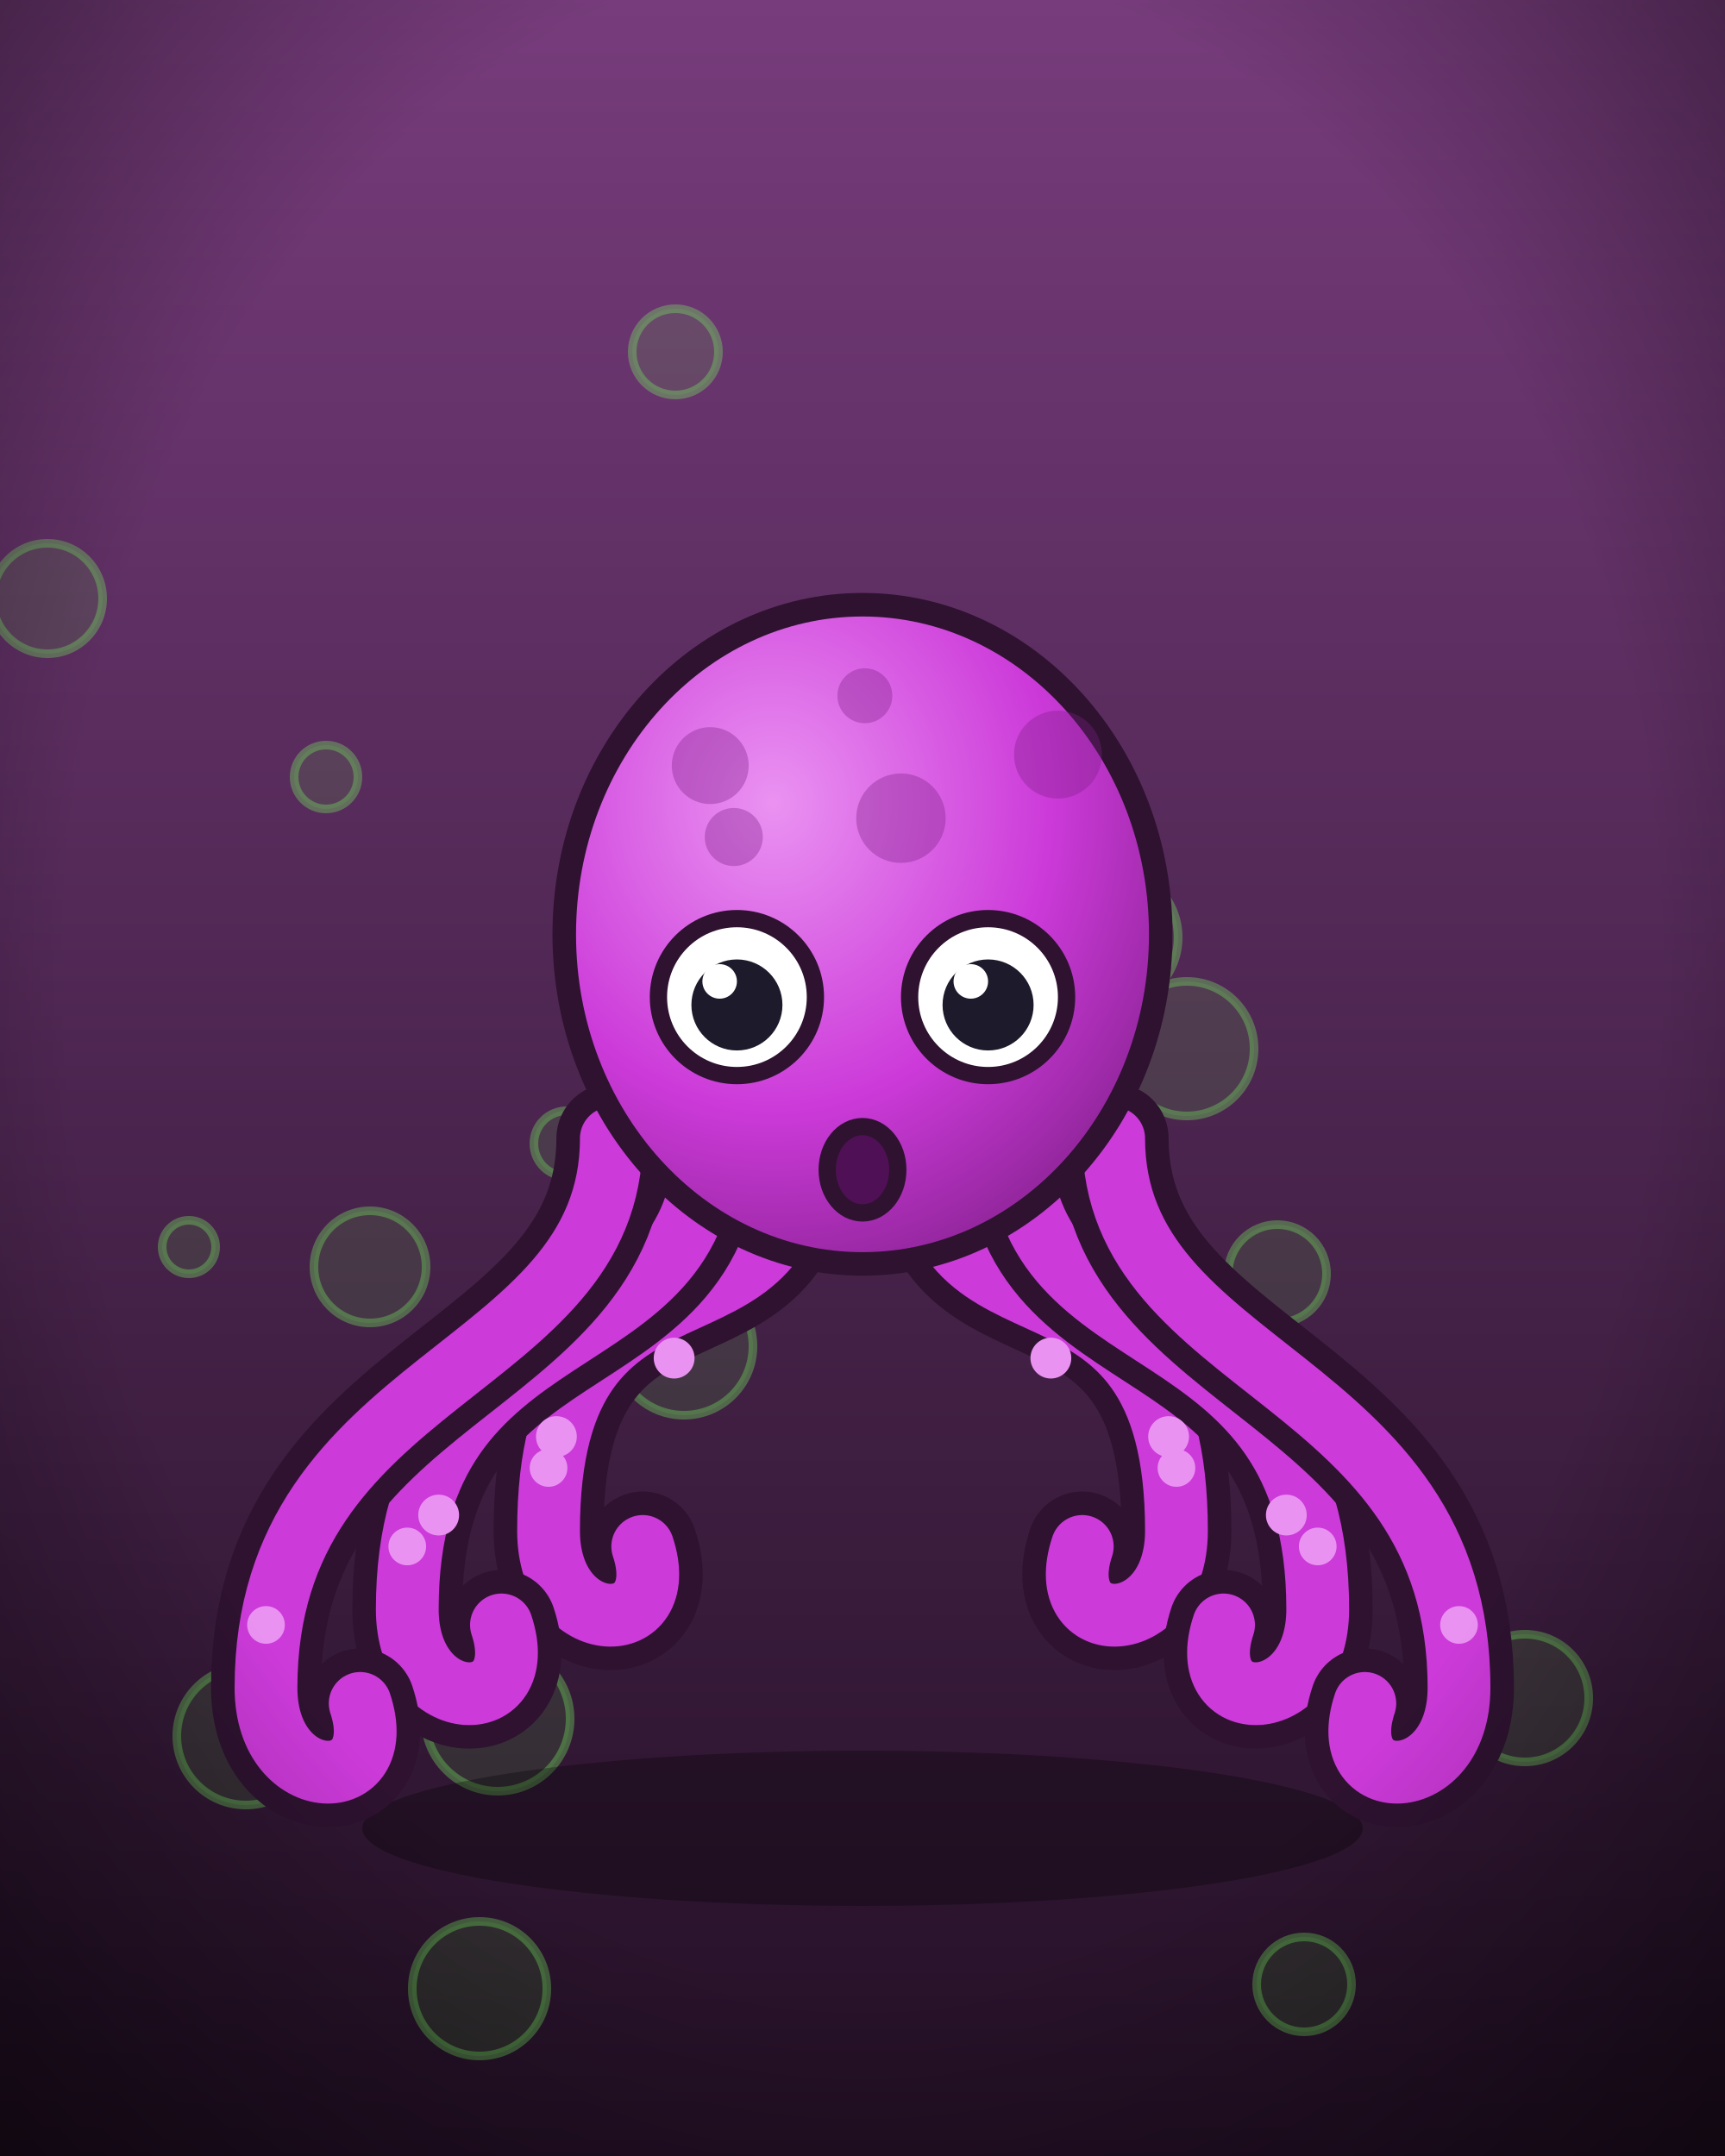
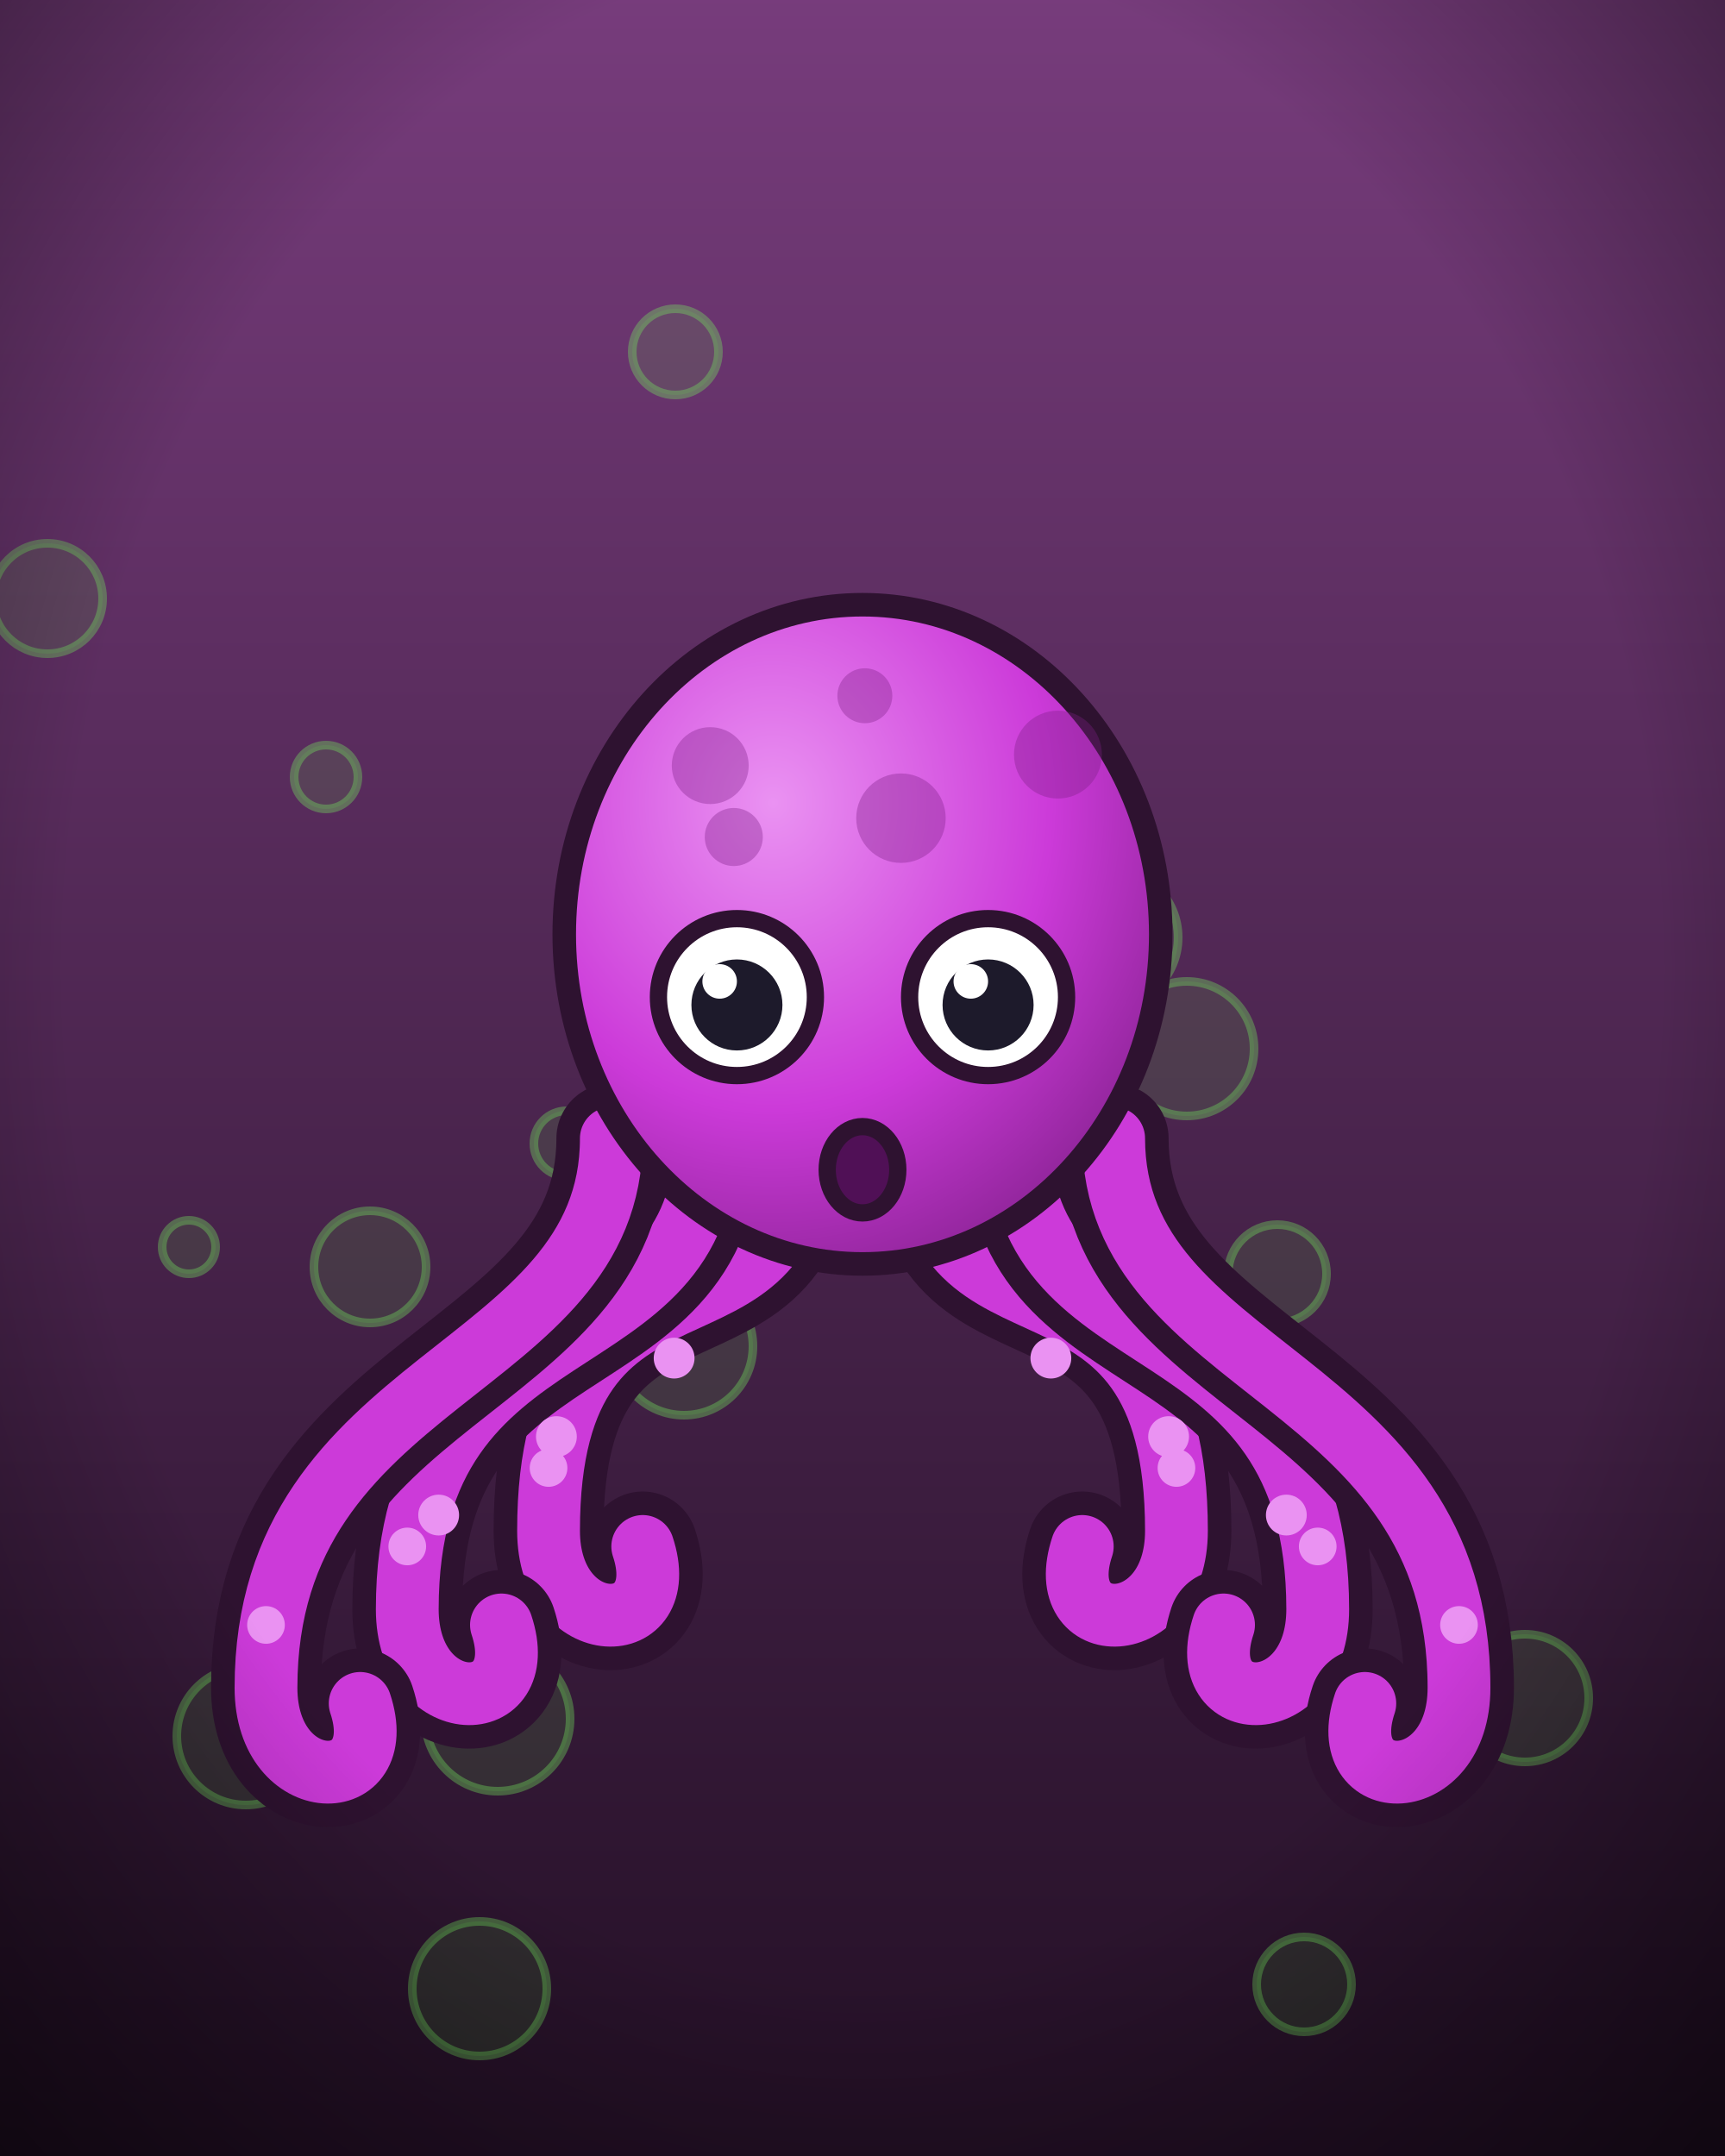
<svg xmlns="http://www.w3.org/2000/svg" viewBox="0 0 200 250" width="200" height="250">
  <defs>
    <linearGradient id="bg" x1="0" y1="0" x2="0" y2="1">
      <stop offset="0" stop-color="hsla(295,35%,36%,1)" />
      <stop offset="1" stop-color="hsla(295,40%,10%,1)" />
    </linearGradient>
    <radialGradient id="gm" cx=".35" cy=".3" r=".85">
      <stop offset="0" stop-color="hsla(295,78%,76%,1)" />
      <stop offset=".55" stop-color="hsla(295,68%,54%,1)" />
      <stop offset="1" stop-color="hsla(295,63%,32%,1)" />
    </radialGradient>
    <radialGradient id="ga" cx=".35" cy=".3" r=".85">
      <stop offset="0" stop-color="hsla(145,80%,76%,1)" />
      <stop offset=".6" stop-color="hsla(145,72%,58%,1)" />
      <stop offset="1" stop-color="hsla(145,60%,32%,1)" />
    </radialGradient>
    <linearGradient id="met" x1="0" y1="0" x2="0" y2="1">
      <stop offset="0" stop-color="#e3e8ef" />
      <stop offset=".5" stop-color="#9aa3b3" />
      <stop offset="1" stop-color="#5a6272" />
    </linearGradient>
    <radialGradient id="glow">
      <stop offset="0" stop-color="#fff" stop-opacity=".95" />
      <stop offset=".35" stop-color="hsla(295,95%,70%,1)" stop-opacity=".55" />
      <stop offset="1" stop-color="hsla(295,95%,70%,1)" stop-opacity="0" />
    </radialGradient>
    <radialGradient id="vig" cx=".5" cy=".45" r=".75">
      <stop offset=".62" stop-color="#000" stop-opacity="0" />
      <stop offset="1" stop-color="#000" stop-opacity=".55" />
    </radialGradient>
  </defs>
  <rect width="200" height="250" fill="url(#bg)" />
  <circle cx="137.6" cy="121.6" r="7.8" fill="hsla(110,70%,55%,.12)" stroke="hsla(110,80%,65%,.35)" stroke-width="1" />
  <circle cx="42.9" cy="146.9" r="6.5" fill="hsla(110,70%,55%,.12)" stroke="hsla(110,80%,65%,.35)" stroke-width="1" />
  <circle cx="176.8" cy="196.9" r="7.4" fill="hsla(110,70%,55%,.12)" stroke="hsla(110,80%,65%,.35)" stroke-width="1" />
  <circle cx="5.5" cy="69.4" r="6.4" fill="hsla(110,70%,55%,.12)" stroke="hsla(110,80%,65%,.35)" stroke-width="1" />
  <circle cx="57.7" cy="199.3" r="8.4" fill="hsla(110,70%,55%,.12)" stroke="hsla(110,80%,65%,.35)" stroke-width="1" />
  <circle cx="128.5" cy="108.7" r="8.1" fill="hsla(110,70%,55%,.12)" stroke="hsla(110,80%,65%,.35)" stroke-width="1" />
  <circle cx="37.8" cy="90.1" r="3.7" fill="hsla(110,70%,55%,.12)" stroke="hsla(110,80%,65%,.35)" stroke-width="1" />
  <circle cx="148.1" cy="147.7" r="5.7" fill="hsla(110,70%,55%,.12)" stroke="hsla(110,80%,65%,.35)" stroke-width="1" />
  <circle cx="21.9" cy="144.6" r="3.1" fill="hsla(110,70%,55%,.12)" stroke="hsla(110,80%,65%,.35)" stroke-width="1" />
  <circle cx="151.2" cy="230.1" r="5.5" fill="hsla(110,70%,55%,.12)" stroke="hsla(110,80%,65%,.35)" stroke-width="1" />
  <circle cx="28.5" cy="201.3" r="8" fill="hsla(110,70%,55%,.12)" stroke="hsla(110,80%,65%,.35)" stroke-width="1" />
  <circle cx="55.6" cy="230.6" r="7.8" fill="hsla(110,70%,55%,.12)" stroke="hsla(110,80%,65%,.35)" stroke-width="1" />
  <circle cx="81.9" cy="110.1" r="6.1" fill="hsla(110,70%,55%,.12)" stroke="hsla(110,80%,65%,.35)" stroke-width="1" />
  <circle cx="65.7" cy="132.6" r="3.8" fill="hsla(110,70%,55%,.12)" stroke="hsla(110,80%,65%,.35)" stroke-width="1" />
  <circle cx="78.3" cy="40.8" r="5" fill="hsla(110,70%,55%,.12)" stroke="hsla(110,80%,65%,.35)" stroke-width="1" />
  <circle cx="79.3" cy="156.1" r="8" fill="hsla(110,70%,55%,.12)" stroke="hsla(110,80%,65%,.35)" stroke-width="1" />
-   <ellipse cx="100" cy="212" rx="58" ry="9" fill="#000" opacity=".3" />
  <g transform="translate(100 132) scale(0.91)">
    <path d="M-8,0 C-8,30 -40,10 -40,50 C-40,64 -24,64 -28,52" fill="none" stroke="hsla(295,45%,13%,1)" stroke-width="14" stroke-linecap="round" />
    <path d="M-8,0 C-8,30 -40,10 -40,50 C-40,64 -24,64 -28,52" fill="none" stroke="hsla(295,68%,54%,1)" stroke-width="8" stroke-linecap="round" />
    <circle cx="-24" cy="28" r="2.6" fill="hsla(295,78%,76%,1)" />
    <circle cx="-40" cy="42" r="2.4" fill="hsla(295,78%,76%,1)" />
    <path d="M-20,0 C-20,30 -58,20 -58,60 C-58,74 -42,74 -46,62" fill="none" stroke="hsla(295,45%,13%,1)" stroke-width="14" stroke-linecap="round" />
    <path d="M-20,0 C-20,30 -58,20 -58,60 C-58,74 -42,74 -46,62" fill="none" stroke="hsla(295,68%,54%,1)" stroke-width="8" stroke-linecap="round" />
    <circle cx="-39" cy="38" r="2.6" fill="hsla(295,78%,76%,1)" />
    <circle cx="-58" cy="52" r="2.4" fill="hsla(295,78%,76%,1)" />
    <path d="M-32,0 C-32,30 -76,30 -76,70 C-76,84 -60,84 -64,72" fill="none" stroke="hsla(295,45%,13%,1)" stroke-width="14" stroke-linecap="round" />
    <path d="M-32,0 C-32,30 -76,30 -76,70 C-76,84 -60,84 -64,72" fill="none" stroke="hsla(295,68%,54%,1)" stroke-width="8" stroke-linecap="round" />
    <circle cx="-54" cy="48" r="2.6" fill="hsla(295,78%,76%,1)" />
    <circle cx="-76" cy="62" r="2.4" fill="hsla(295,78%,76%,1)" />
    <path d="M8,0 C8,30 40,10 40,50 C40,64 24,64 28,52" fill="none" stroke="hsla(295,45%,13%,1)" stroke-width="14" stroke-linecap="round" />
    <path d="M8,0 C8,30 40,10 40,50 C40,64 24,64 28,52" fill="none" stroke="hsla(295,68%,54%,1)" stroke-width="8" stroke-linecap="round" />
    <circle cx="24" cy="28" r="2.6" fill="hsla(295,78%,76%,1)" />
    <circle cx="40" cy="42" r="2.4" fill="hsla(295,78%,76%,1)" />
    <path d="M20,0 C20,30 58,20 58,60 C58,74 42,74 46,62" fill="none" stroke="hsla(295,45%,13%,1)" stroke-width="14" stroke-linecap="round" />
    <path d="M20,0 C20,30 58,20 58,60 C58,74 42,74 46,62" fill="none" stroke="hsla(295,68%,54%,1)" stroke-width="8" stroke-linecap="round" />
    <circle cx="39" cy="38" r="2.6" fill="hsla(295,78%,76%,1)" />
    <circle cx="58" cy="52" r="2.4" fill="hsla(295,78%,76%,1)" />
    <path d="M32,0 C32,30 76,30 76,70 C76,84 60,84 64,72" fill="none" stroke="hsla(295,45%,13%,1)" stroke-width="14" stroke-linecap="round" />
    <path d="M32,0 C32,30 76,30 76,70 C76,84 60,84 64,72" fill="none" stroke="hsla(295,68%,54%,1)" stroke-width="8" stroke-linecap="round" />
    <circle cx="54" cy="48" r="2.6" fill="hsla(295,78%,76%,1)" />
    <circle cx="76" cy="62" r="2.4" fill="hsla(295,78%,76%,1)" />
    <ellipse cx="0" cy="-26" rx="38" ry="42" fill="url(#gm)" stroke="hsla(295,45%,13%,1)" stroke-width="3" stroke-linejoin="round" stroke-linecap="round" />
    <circle cx="-16.4" cy="-38.4" r="3.7" fill="hsla(295,63%,32%,1)" opacity=".35" />
    <circle cx="24.9" cy="-48.9" r="5.6" fill="hsla(295,63%,32%,1)" opacity=".35" />
    <circle cx="4.9" cy="-40.8" r="5.7" fill="hsla(295,63%,32%,1)" opacity=".35" />
    <circle cx="0.3" cy="-56.4" r="3.5" fill="hsla(295,63%,32%,1)" opacity=".35" />
    <circle cx="-19.4" cy="-47.5" r="4.9" fill="hsla(295,63%,32%,1)" opacity=".35" />
    <circle cx="-16" cy="-18" r="10" fill="#fff" stroke="hsla(295,45%,13%,1)" stroke-width="2.2" stroke-linejoin="round" stroke-linecap="round" />
    <circle cx="-16" cy="-17" r="5.8" fill="#1d1a2b" />
    <circle cx="-18.2" cy="-20" r="2.2" fill="#fff" />
    <circle cx="16" cy="-18" r="10" fill="#fff" stroke="hsla(295,45%,13%,1)" stroke-width="2.2" stroke-linejoin="round" stroke-linecap="round" />
    <circle cx="16" cy="-17" r="5.8" fill="#1d1a2b" />
    <circle cx="13.8" cy="-20" r="2.2" fill="#fff" />
    <ellipse cx="0" cy="4" rx="4.5" ry="5.5" fill="hsla(295,68%,20%,1)" stroke="hsla(295,45%,13%,1)" stroke-width="2.2" stroke-linejoin="round" stroke-linecap="round" />
  </g>
  <rect width="200" height="250" fill="url(#vig)" />
</svg>
